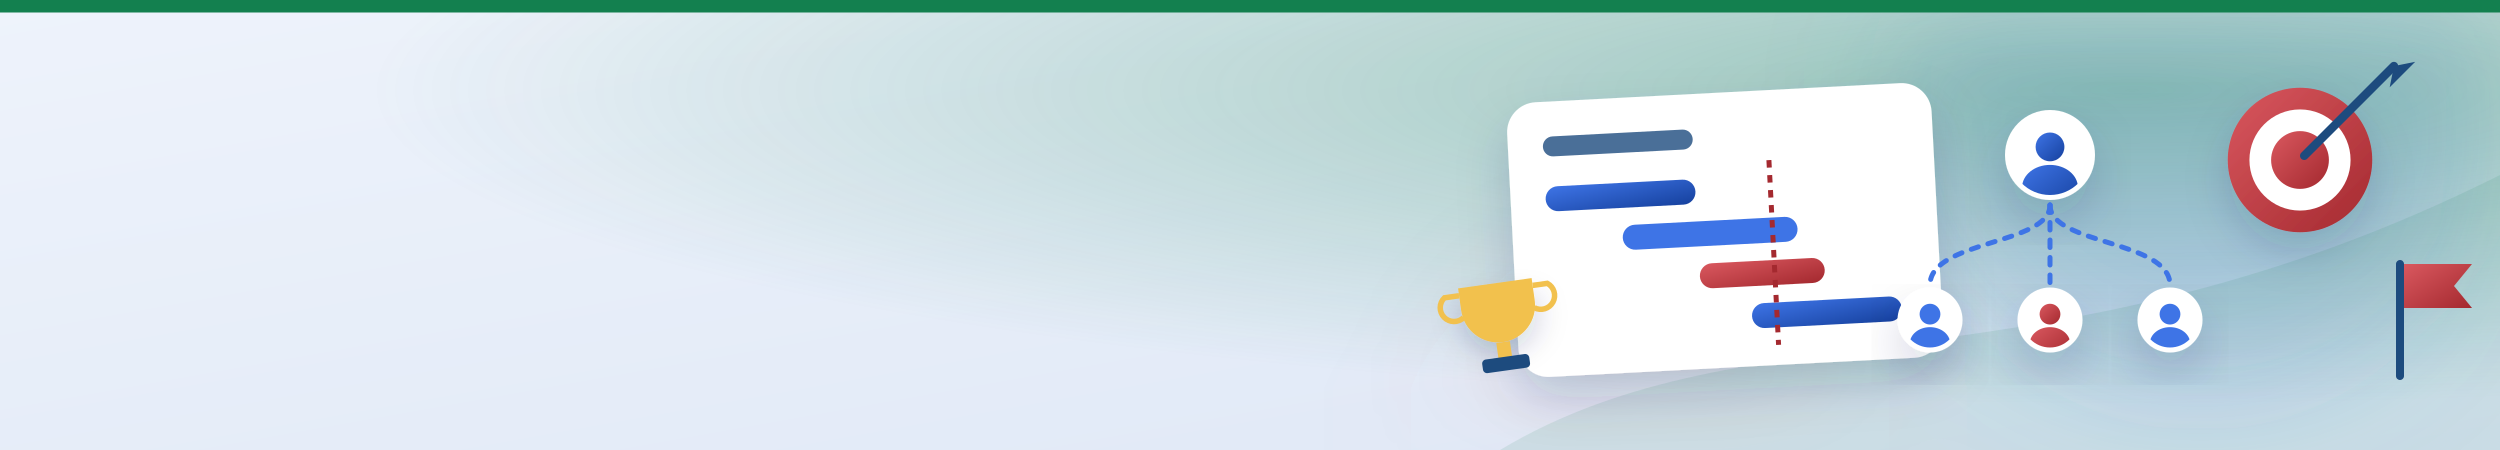
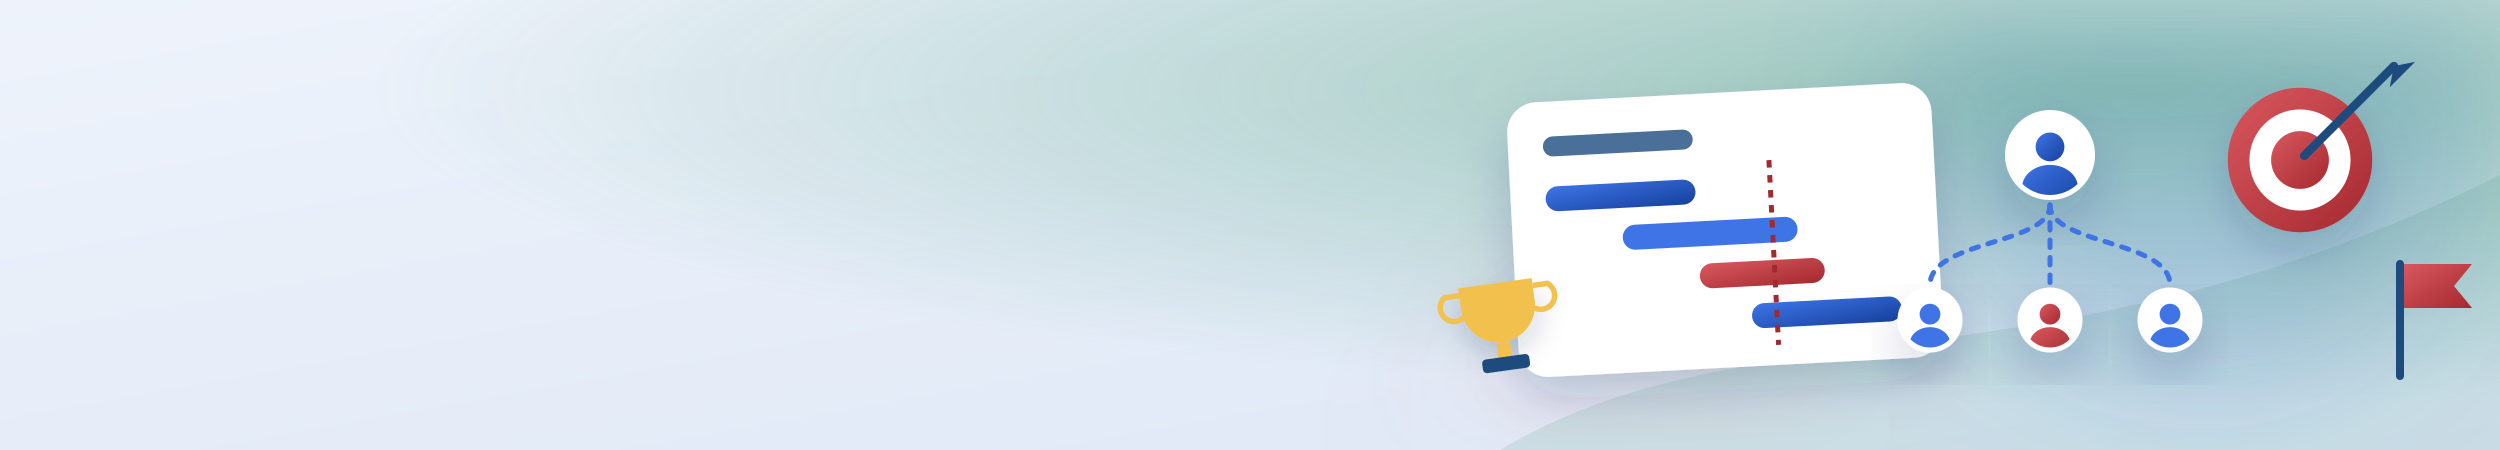
<svg xmlns="http://www.w3.org/2000/svg" viewBox="0 0 1000 180" width="1600" height="288" preserveAspectRatio="xMaxYMid slice">
  <style>.fl{animation:fl 4.5s ease-in-out infinite}@keyframes fl{0%,100%{transform:translateY(0)}50%{transform:translateY(-7px)}}@media (prefers-reduced-motion:reduce){.fl{animation:none}}</style>
  <defs>
    <linearGradient id="bgbleader" x1="0" y1="0" x2="1" y2="1">
      <stop offset="0" stop-color="#EEF3FB" />
      <stop offset="1" stop-color="#DEE7F6" />
    </linearGradient>
    <linearGradient id="ableader" x1="0" y1="0" x2="1" y2="1">
      <stop offset="0" stop-color="#3E74E6" />
      <stop offset="1" stop-color="#16419E" />
    </linearGradient>
    <linearGradient id="rbleader" x1="0" y1="0" x2="1" y2="1">
      <stop offset="0" stop-color="#D9585F" />
      <stop offset="1" stop-color="#A4292F" />
    </linearGradient>
    <radialGradient id="hlbleader" cx=".3" cy=".25" r=".7">
      <stop offset="0" stop-color="#fff" stop-opacity=".55" />
      <stop offset="1" stop-color="#fff" stop-opacity="0" />
    </radialGradient>
    <filter id="shbleader" x="-40%" y="-40%" width="180%" height="190%">
      <feDropShadow dx="0" dy="9" stdDeviation="10" flood-color="#0E2A5C" flood-opacity=".17" />
    </filter>
    <filter id="blbleader" x="-50%" y="-50%" width="200%" height="200%">
      <feGaussianBlur stdDeviation="26" />
    </filter>
  </defs>
  <rect width="1000" height="180" fill="url(#bgbleader)" />
  <g filter="url(#blbleader)" opacity=".85">
    <circle cx="880" cy="40" r="120" fill="#3E74E6" fill-opacity=".22" />
    <circle cx="660" cy="190" r="90" fill="#D9585F" fill-opacity=".08" />
  </g>
  <defs>
    <radialGradient id="rgleader" cx=".85" cy=".2" r=".7">
      <stop offset="0" stop-color="#13804F" stop-opacity=".38" />
      <stop offset="1" stop-color="#13804F" stop-opacity="0" />
    </radialGradient>
  </defs>
  <rect width="1000" height="180" fill="url(#rgleader)" />
  <path d="M600 180 C700 120 820 160 1000 70 V180Z" fill="#13804F" fill-opacity=".10" />
-   <rect x="0" y="0" width="1000" height="5" fill="#13804F" />
  <g class="fl" style="animation-delay:-0.0s">
    <g transform="translate(690 92) rotate(-3) scale(1.0)">
      <rect x="-85.0" y="-55.0" width="170" height="110" rx="12" fill="#FFFFFF" filter="url(#shbleader)" />
      <rect x="-71.0" y="-41.0" width="60" height="8" rx="4.0" fill="#1D4B7E" fill-opacity="0.8" />
      <rect x="-71.0" y="-21.0" width="60" height="10" rx="5" fill="url(#ableader)" />
      <rect x="-41.0" y="-4.0" width="70" height="10" rx="5" fill="#3E74E6" />
      <rect x="-11.0" y="13.0" width="50" height="10" rx="5" fill="url(#rbleader)" />
      <rect x="9.0" y="30.0" width="60" height="10" rx="5" fill="url(#ableader)" />
      <path d="M19.0 -27.0V47.0" stroke="#A4292F" stroke-width="2" stroke-dasharray="3 3" />
    </g>
  </g>
  <g class="fl" style="animation-delay:-0.7s">
    <g transform="translate(820 92) rotate(0) scale(1.0)">
      <circle cx="0" cy="-30" r="18" fill="#FFFFFF" filter="url(#shbleader)" />
      <clipPath id="cpbleader0-30018">
        <circle cx="0" cy="-30" r="16" />
      </clipPath>
      <g clip-path="url(#cpbleader0-30018)">
        <circle cx="0" cy="-33.24" r="5.76" fill="url(#ableader)" />
        <ellipse cx="0" cy="-17.04" rx="11.16" ry="9.0" fill="url(#ableader)" />
      </g>
      <path d="M0 -10C0 6 -48 4 -48 22" fill="none" stroke="#3E74E6" stroke-width="2" stroke-dasharray="3 4" stroke-linecap="round" />
      <circle cx="-48" cy="36" r="13" fill="#FFFFFF" filter="url(#shbleader)" />
      <clipPath id="cpbleader-48036013">
        <circle cx="-48" cy="36" r="11" />
      </clipPath>
      <g clip-path="url(#cpbleader-48036013)">
        <circle cx="-48" cy="33.66" r="4.16" fill="#3E74E6" />
        <ellipse cx="-48" cy="45.36" rx="8.06" ry="6.5" fill="#3E74E6" />
      </g>
      <path d="M0 -10C0 6 0 4 0 22" fill="none" stroke="#3E74E6" stroke-width="2" stroke-dasharray="3 4" stroke-linecap="round" />
      <circle cx="0" cy="36" r="13" fill="#FFFFFF" filter="url(#shbleader)" />
      <clipPath id="cpbleader036013">
        <circle cx="0" cy="36" r="11" />
      </clipPath>
      <g clip-path="url(#cpbleader036013)">
        <circle cx="0" cy="33.66" r="4.16" fill="url(#rbleader)" />
        <ellipse cx="0" cy="45.36" rx="8.06" ry="6.5" fill="url(#rbleader)" />
      </g>
      <path d="M0 -10C0 6 48 4 48 22" fill="none" stroke="#3E74E6" stroke-width="2" stroke-dasharray="3 4" stroke-linecap="round" />
      <circle cx="48" cy="36" r="13" fill="#FFFFFF" filter="url(#shbleader)" />
      <clipPath id="cpbleader48036013">
        <circle cx="48" cy="36" r="11" />
      </clipPath>
      <g clip-path="url(#cpbleader48036013)">
        <circle cx="48" cy="33.66" r="4.16" fill="#3E74E6" />
        <ellipse cx="48" cy="45.36" rx="8.06" ry="6.5" fill="#3E74E6" />
      </g>
    </g>
  </g>
  <g class="fl" style="animation-delay:-1.4s">
    <g transform="translate(920 64) rotate(0) scale(0.85)">
      <circle r="34" fill="url(#rbleader)" filter="url(#shbleader)" />
      <circle r="23.8" fill="#FFFFFF" />
      <circle r="13.6" fill="url(#rbleader)" />
      <path d="M44.2 -44.2L2 -2" stroke="#1D4B7E" stroke-width="4" stroke-linecap="round" />
      <path d="M44.2 -44.2l-2 10 12 -12z" fill="#1D4B7E" />
    </g>
  </g>
  <g class="fl" style="animation-delay:-2.1s">
    <g transform="translate(960 128) rotate(0) scale(0.8)">
      <rect x="-2" y="-30.0" width="4" height="60" rx="2" fill="#1D4B7E" />
      <path d="M2 -28.0h34l-9 11 9 11h-34z" fill="url(#rbleader)" />
    </g>
  </g>
  <g class="fl" style="animation-delay:-2.8s">
    <g transform="translate(600 128) rotate(-8) scale(0.55)">
      <path d="M-27.0 -27.0h54v16.2a27.0 27.0 0 0 1 -54 0z" fill="#F2C14E" filter="url(#shbleader)" />
      <path d="M-27.0 -21.6h-10.8a9.72 9.72 0 0 0 11.88 16.2M27.0 -21.6h10.8a9.72 9.72 0 0 1 -11.88 16.2" fill="none" stroke="#F2C14E" stroke-width="4" />
      <rect x="-5" y="16.2" width="10" height="11.88" fill="#F2C14E" />
      <rect x="-17.28" y="27.0" width="34.56" height="10" rx="3" fill="#1D4B7E" />
    </g>
  </g>
</svg>
